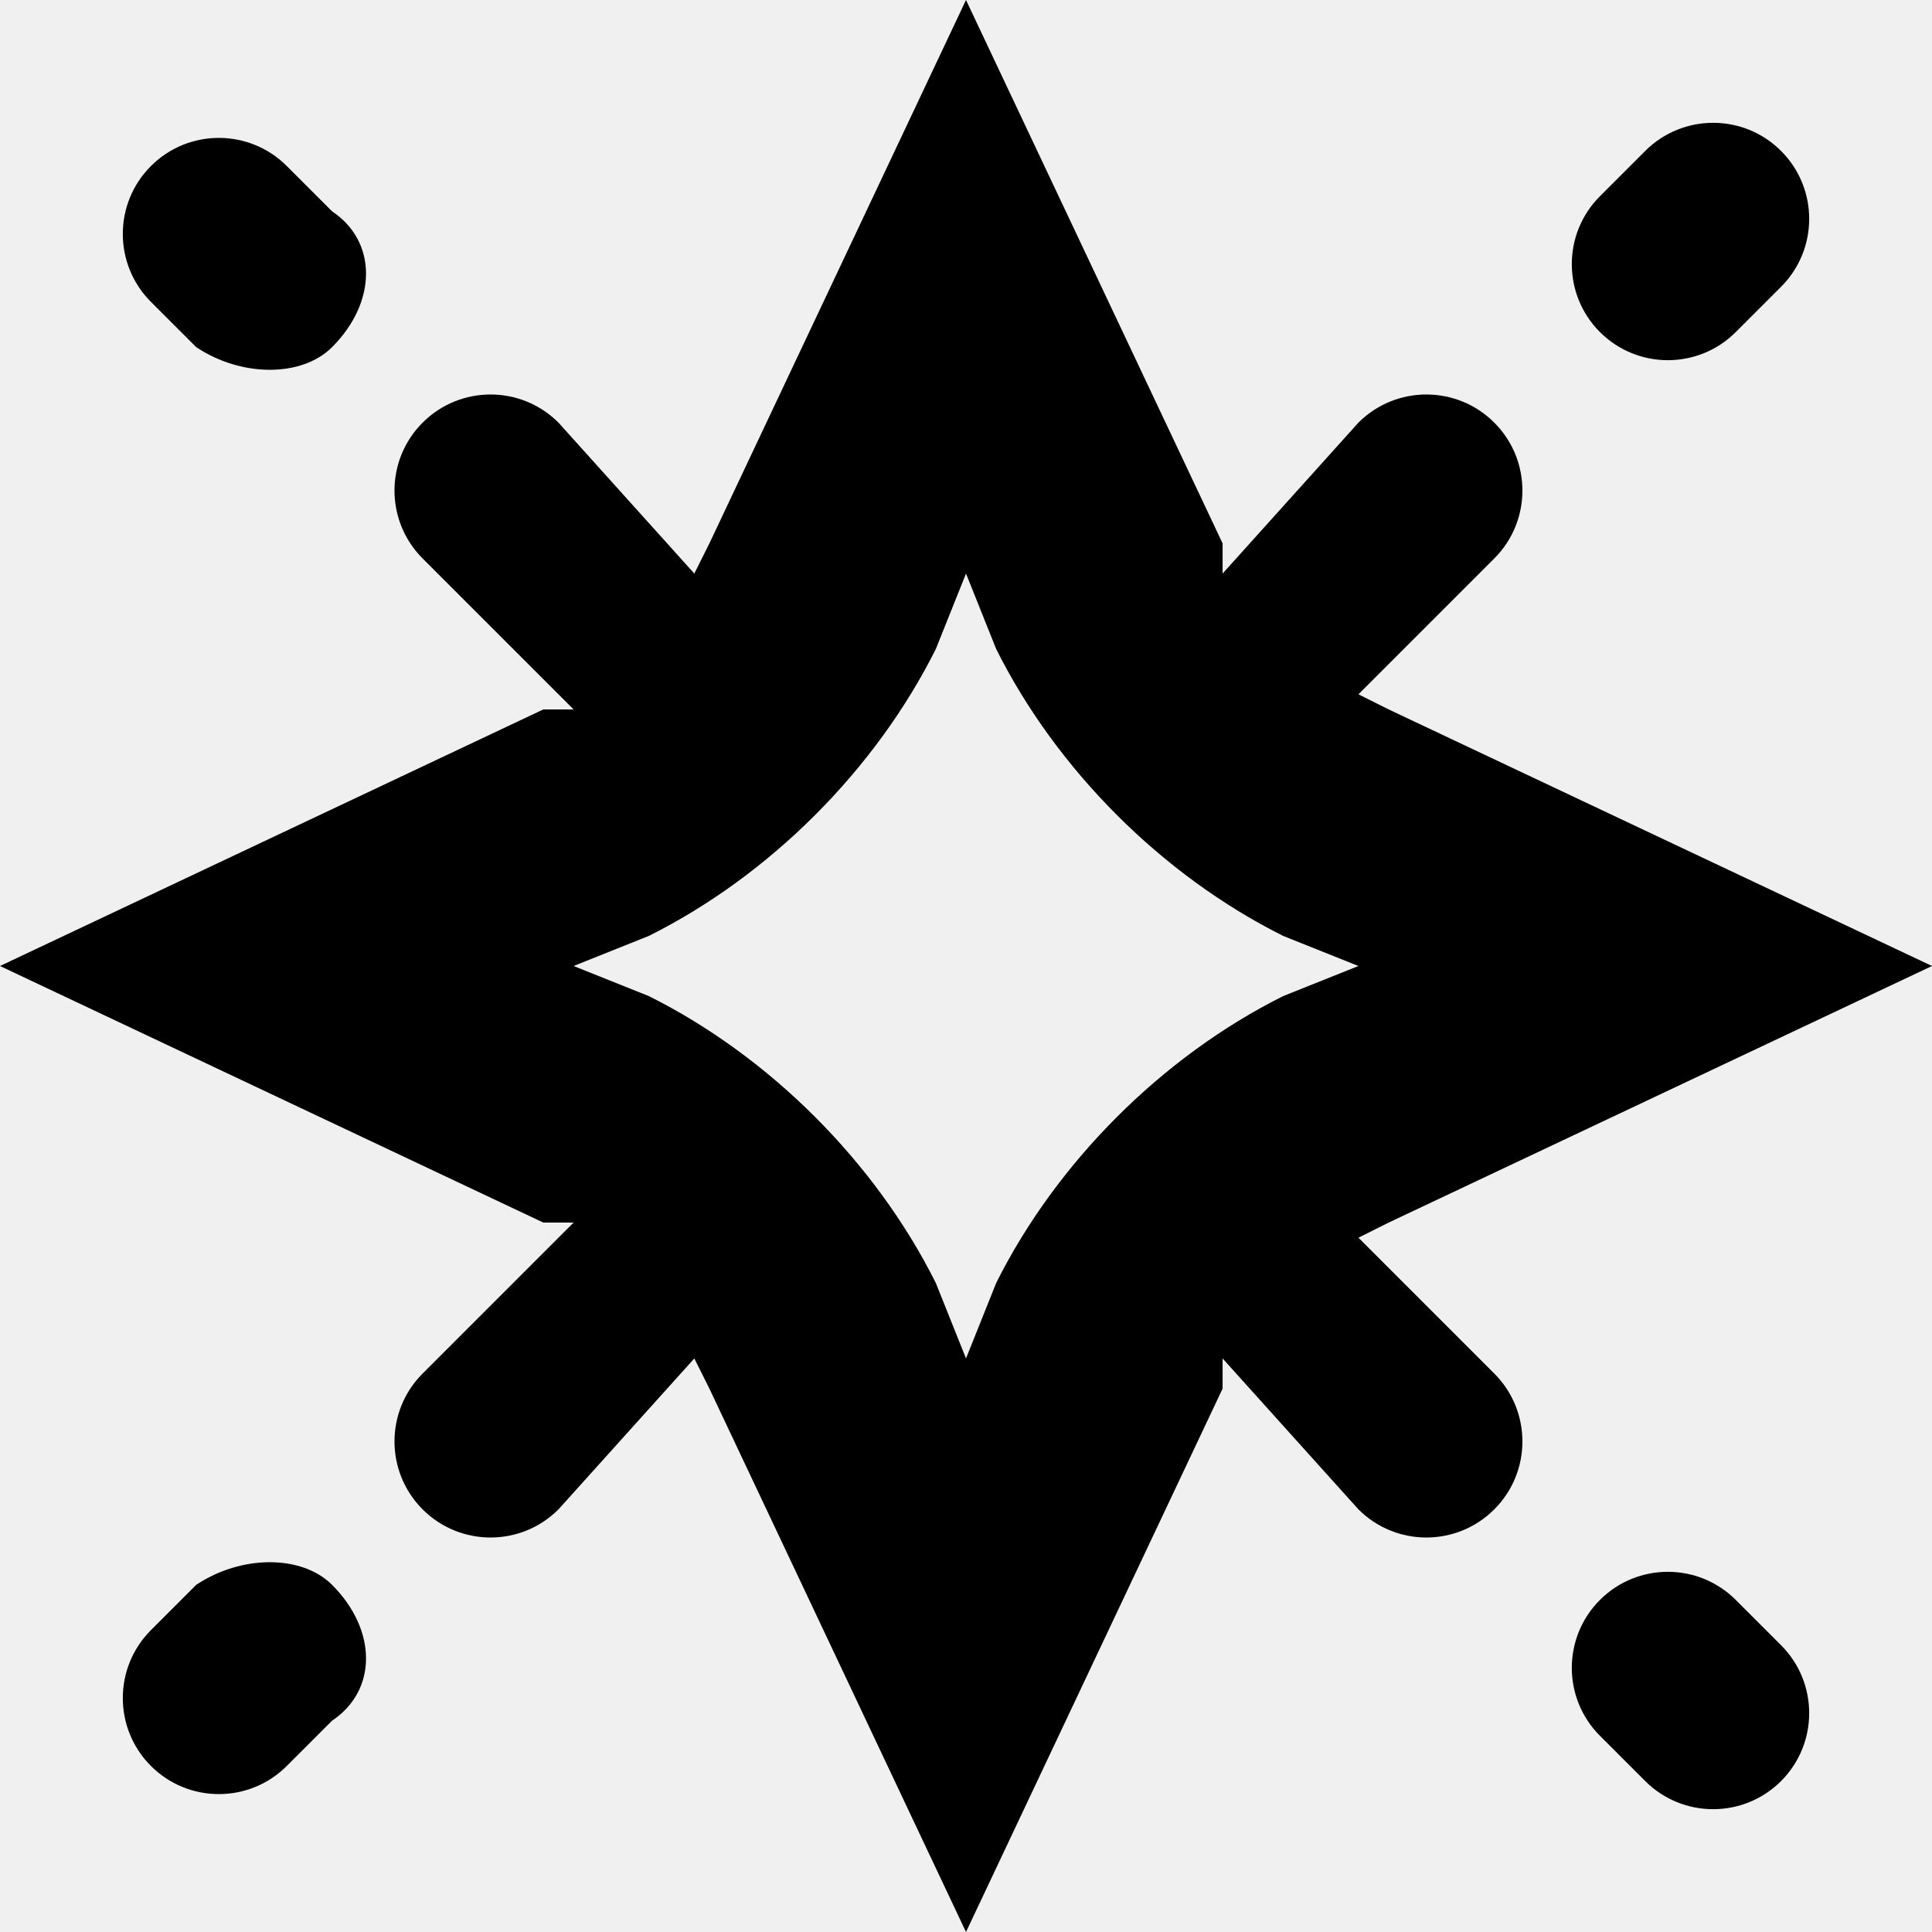
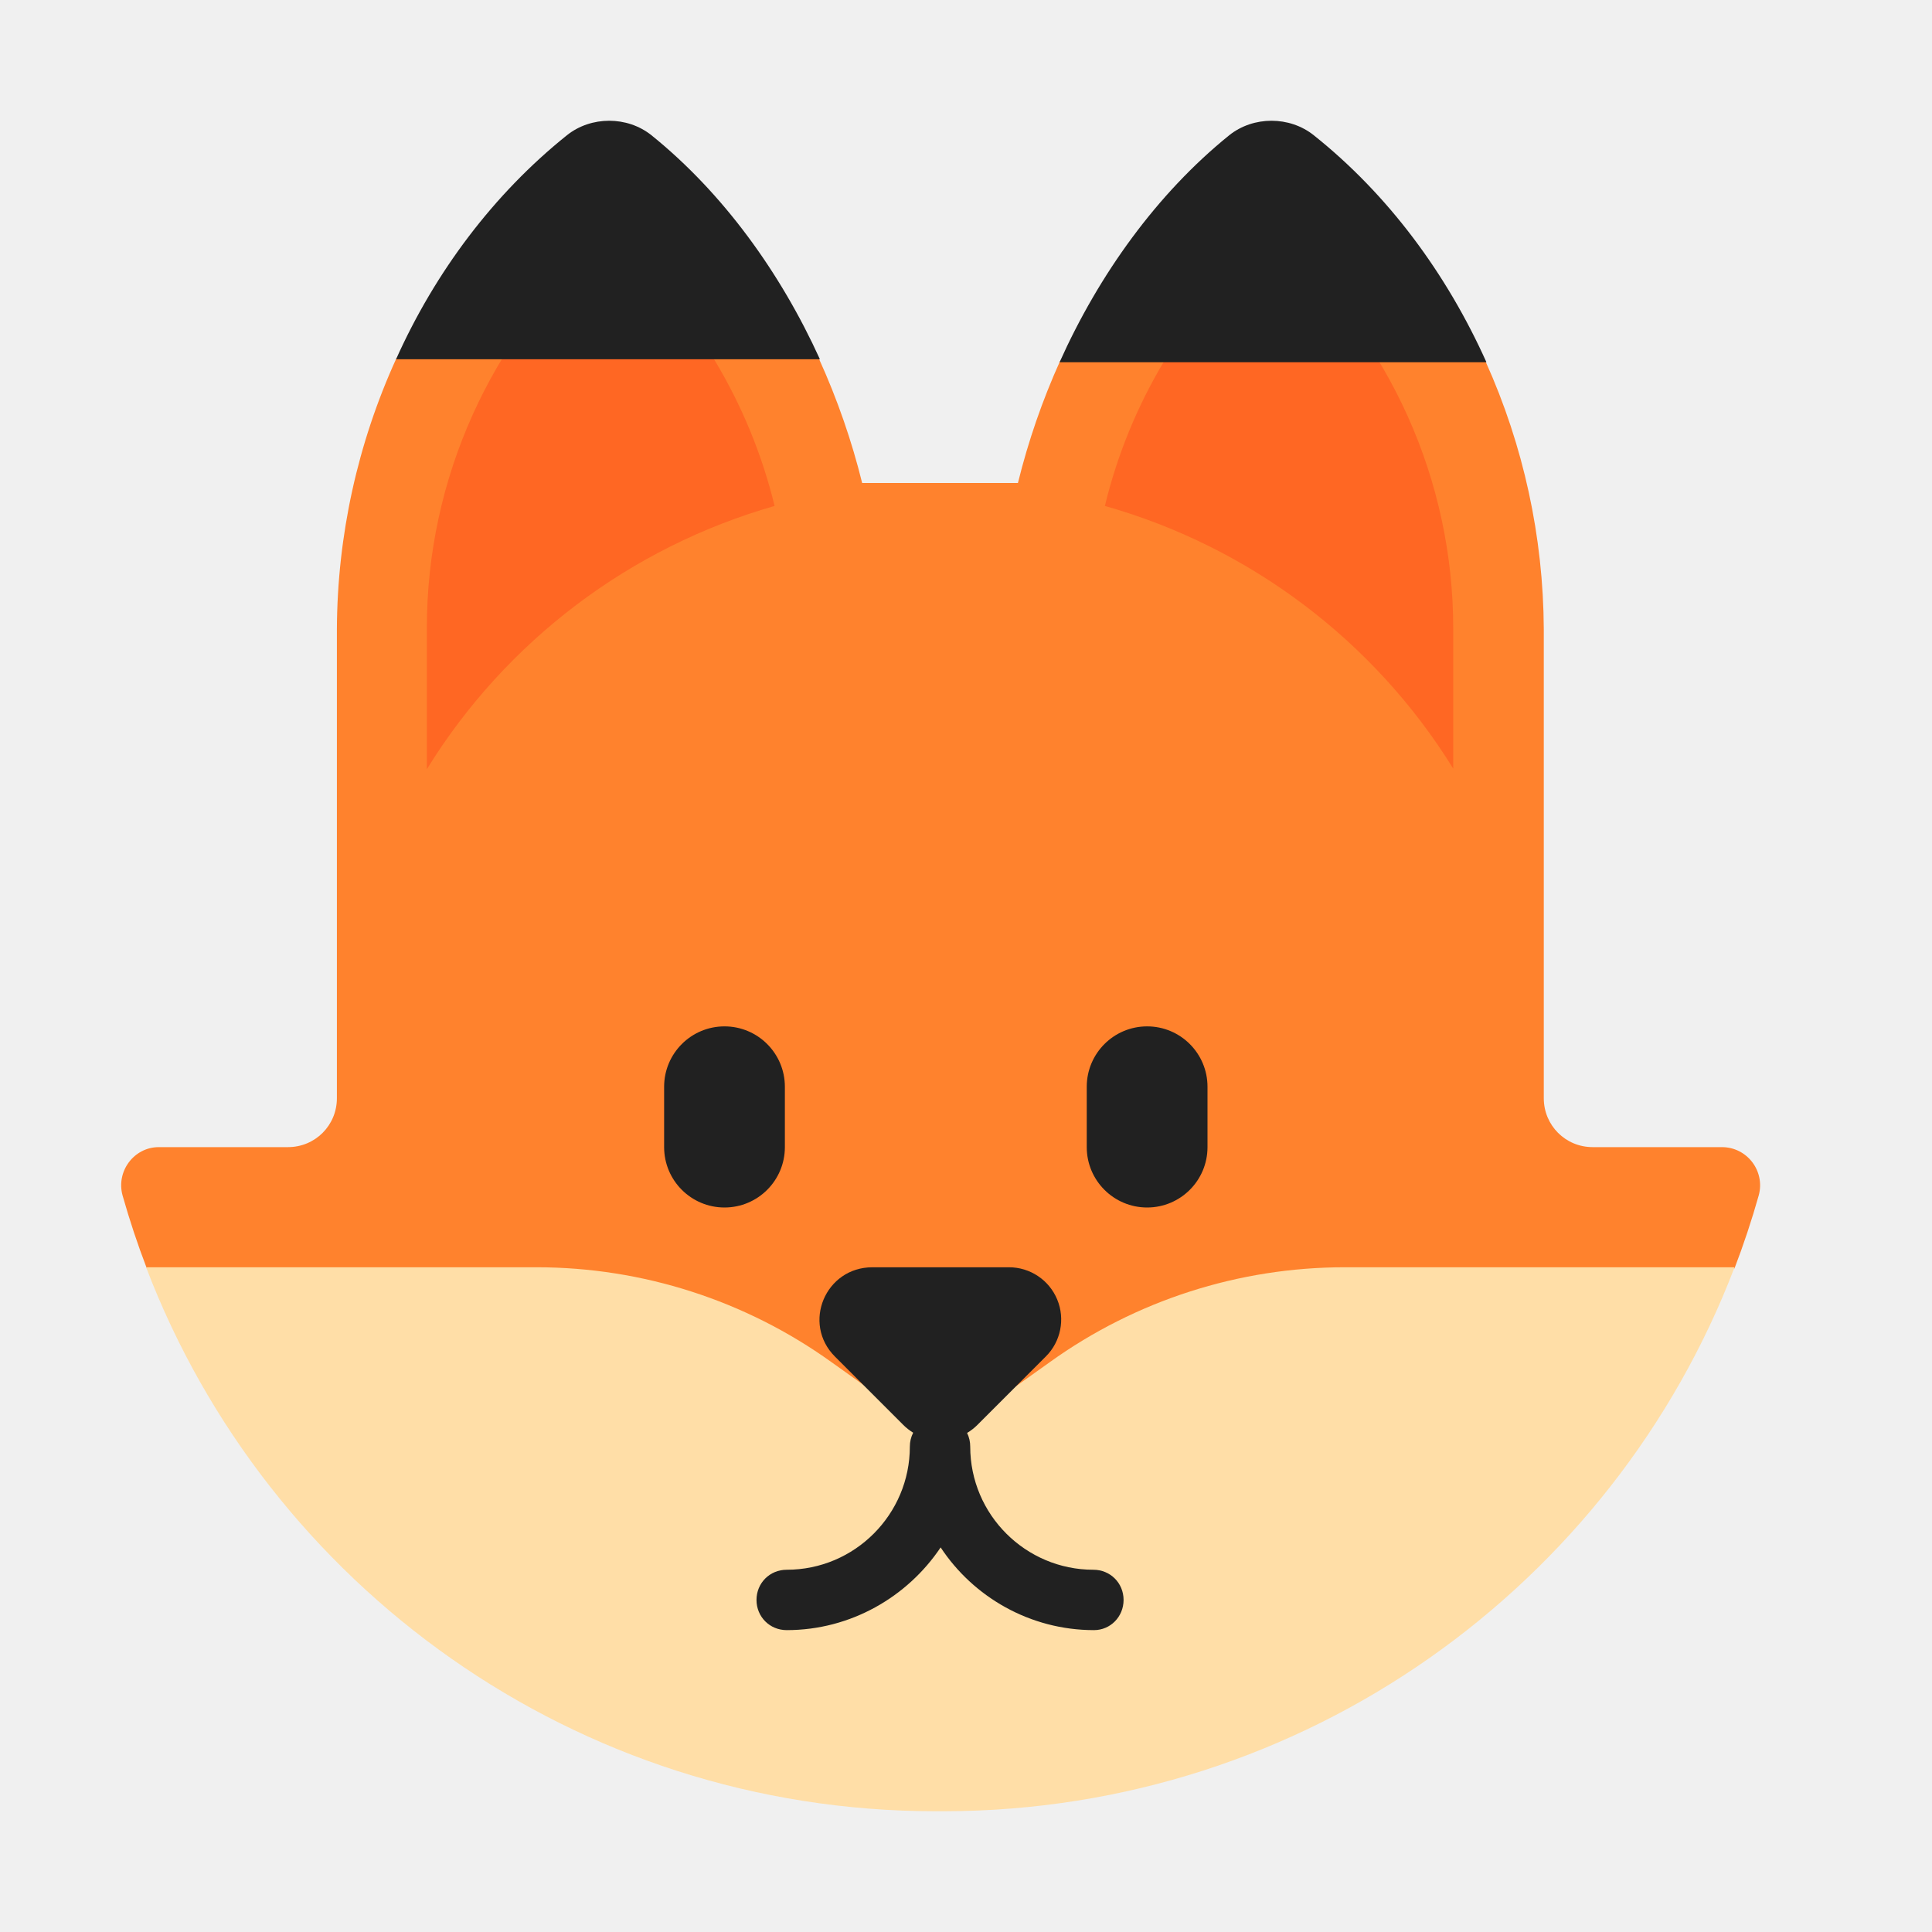
- <svg xmlns="http://www.w3.org/2000/svg" viewBox="0 0 128 128">
-   <path fill-rule="evenodd" d="M81 36 64 0 47 36l-1 2-9-10a6 6 0 0 0-9 9l10 10h-2L0 64l36 17h2L28 91a6 6 0 1 0 9 9l9-10 1 2 17 36 17-36v-2l9 10a6 6 0 1 0 9-9l-9-9 2-1 36-17-36-17-2-1 9-9a6 6 0 1 0-9-9l-9 10v-2Zm-17 2-2 5c-4 8-11 15-19 19l-5 2 5 2c8 4 15 11 19 19l2 5 2-5c4-8 11-15 19-19l5-2-5-2c-8-4-15-11-19-19l-2-5Z" clip-rule="evenodd" />
-   <path d="M118 19a6 6 0 0 0-9-9l-3 3a6 6 0 1 0 9 9l3-3Zm-96 4c-2 2-6 2-9 0l-3-3a6 6 0 1 1 9-9l3 3c3 2 3 6 0 9Zm0 82c-2-2-6-2-9 0l-3 3a6 6 0 1 0 9 9l3-3c3-2 3-6 0-9Zm96 4a6 6 0 0 1-9 9l-3-3a6 6 0 1 1 9-9l3 3Z" />
-   <style>path{fill:#000}@media (prefers-color-scheme:dark){path{fill:#fff}}</style>
+ <svg xmlns="http://www.w3.org/2000/svg" width="32" height="32" viewBox="0 0 32 32">
+   <g fill="none">
+     <path fill="#FF822D" d="M17.558 5.98A11.76 11.76 0 0 0 16.86 8h-2.58c-.17-.69-.41-1.386-.715-2.057l-3.534-.92l-3.466.913a10.92 10.92 0 0 0-.985 4.484v7.77c0 .45-.36.81-.81.81H2.63c-.41 0-.71.4-.6.8c.116.41.25.814.402 1.209l13.153 4.846l13.144-4.847c.151-.395.285-.797.401-1.208c.11-.4-.19-.8-.61-.8h-2.14c-.45 0-.81-.36-.81-.81v-7.77a10.91 10.91 0 0 0-.962-4.428l-3.567-.969l-3.483.958Z" />
+     <path fill="#FF6723" d="M10.19 3.98a8.64 8.64 0 0 1 2.64 4.4a10 10 0 0 0-5.76 4.36V10.4c0-2.47 1.06-4.79 2.87-6.42c.07-.06.18-.06.25 0Zm13.88 6.44v2.31a9.985 9.985 0 0 0-5.77-4.35a8.594 8.594 0 0 1 2.63-4.39c.07-.06.18-.06.25 0a8.573 8.573 0 0 1 2.89 6.43Z" />
+     <path fill="#FFDEA7" d="M28.73 20.99h-6.46c-1.75 0-3.46.55-4.88 1.57l-1.81 1.29l-1.81-1.29a8.372 8.372 0 0 0-4.88-1.57H2.42C4.43 26.26 9.53 30 15.5 30h.14c5.98-.01 11.08-3.75 13.09-9.01Z" />
+     <path fill="#212121" d="M13.58 5.95c-.65-1.43-1.6-2.75-2.79-3.71c-.2-.16-.45-.24-.7-.24c-.25 0-.5.08-.7.24c-1.21.97-2.18 2.26-2.83 3.71h7.02Zm8.18-3.71c-.2-.16-.45-.24-.7-.24c-.25 0-.5.08-.7.24c-1.2.97-2.16 2.31-2.81 3.76h7.07c-.66-1.47-1.63-2.78-2.86-3.76ZM11 18a1 1 0 1 1 2 0v1a1 1 0 1 1-2 0v-1Zm7 0a1 1 0 1 1 2 0v1a1 1 0 1 1-2 0v-1Zm-2.42 7.63c.54.82 1.48 1.37 2.54 1.37c.27 0 .49-.22.49-.5s-.22-.5-.5-.5c-1.12 0-2.04-.91-2.04-2.04a.507.507 0 0 0-.052-.226a.878.878 0 0 0 .172-.134l1.13-1.13a.865.865 0 0 0-.61-1.48h-2.26c-.78 0-1.17.93-.62 1.48l1.13 1.13a.89.89 0 0 0 .165.13a.506.506 0 0 0-.055.23c0 1.12-.91 2.04-2.04 2.04c-.28 0-.5.22-.5.5s.22.5.5.5c1.06 0 2-.55 2.55-1.37Z" />
+   </g>
</svg>
